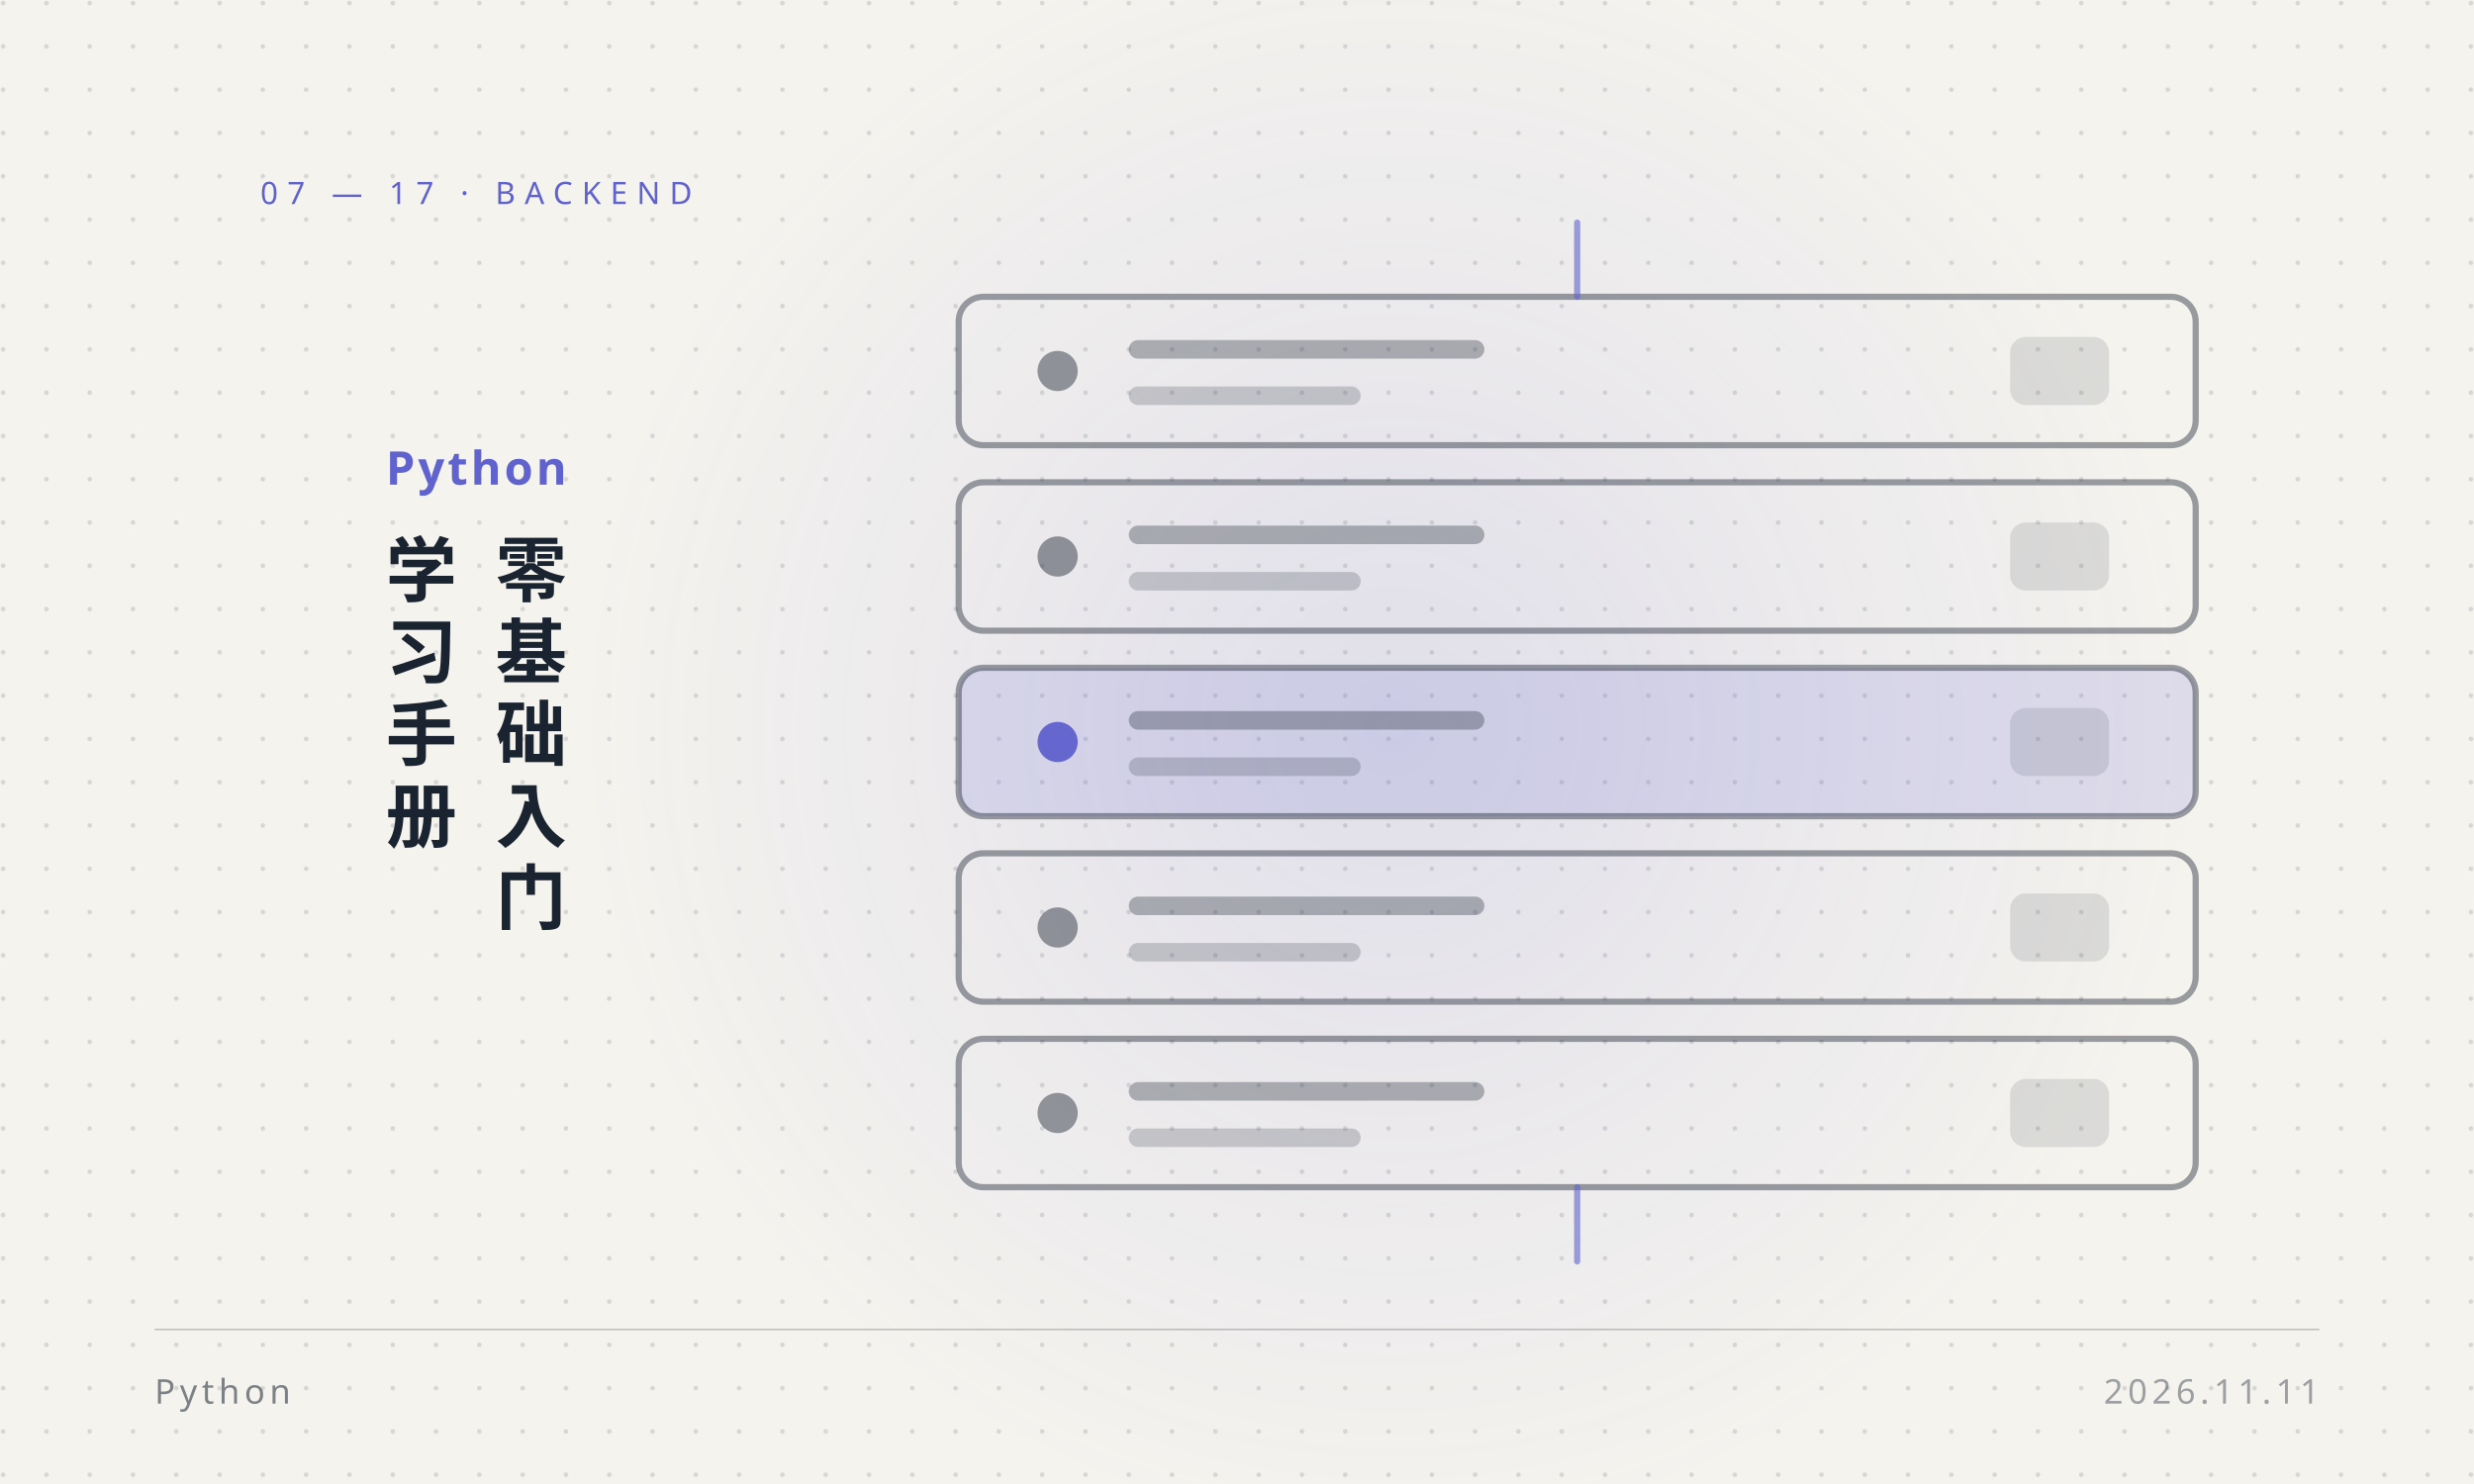
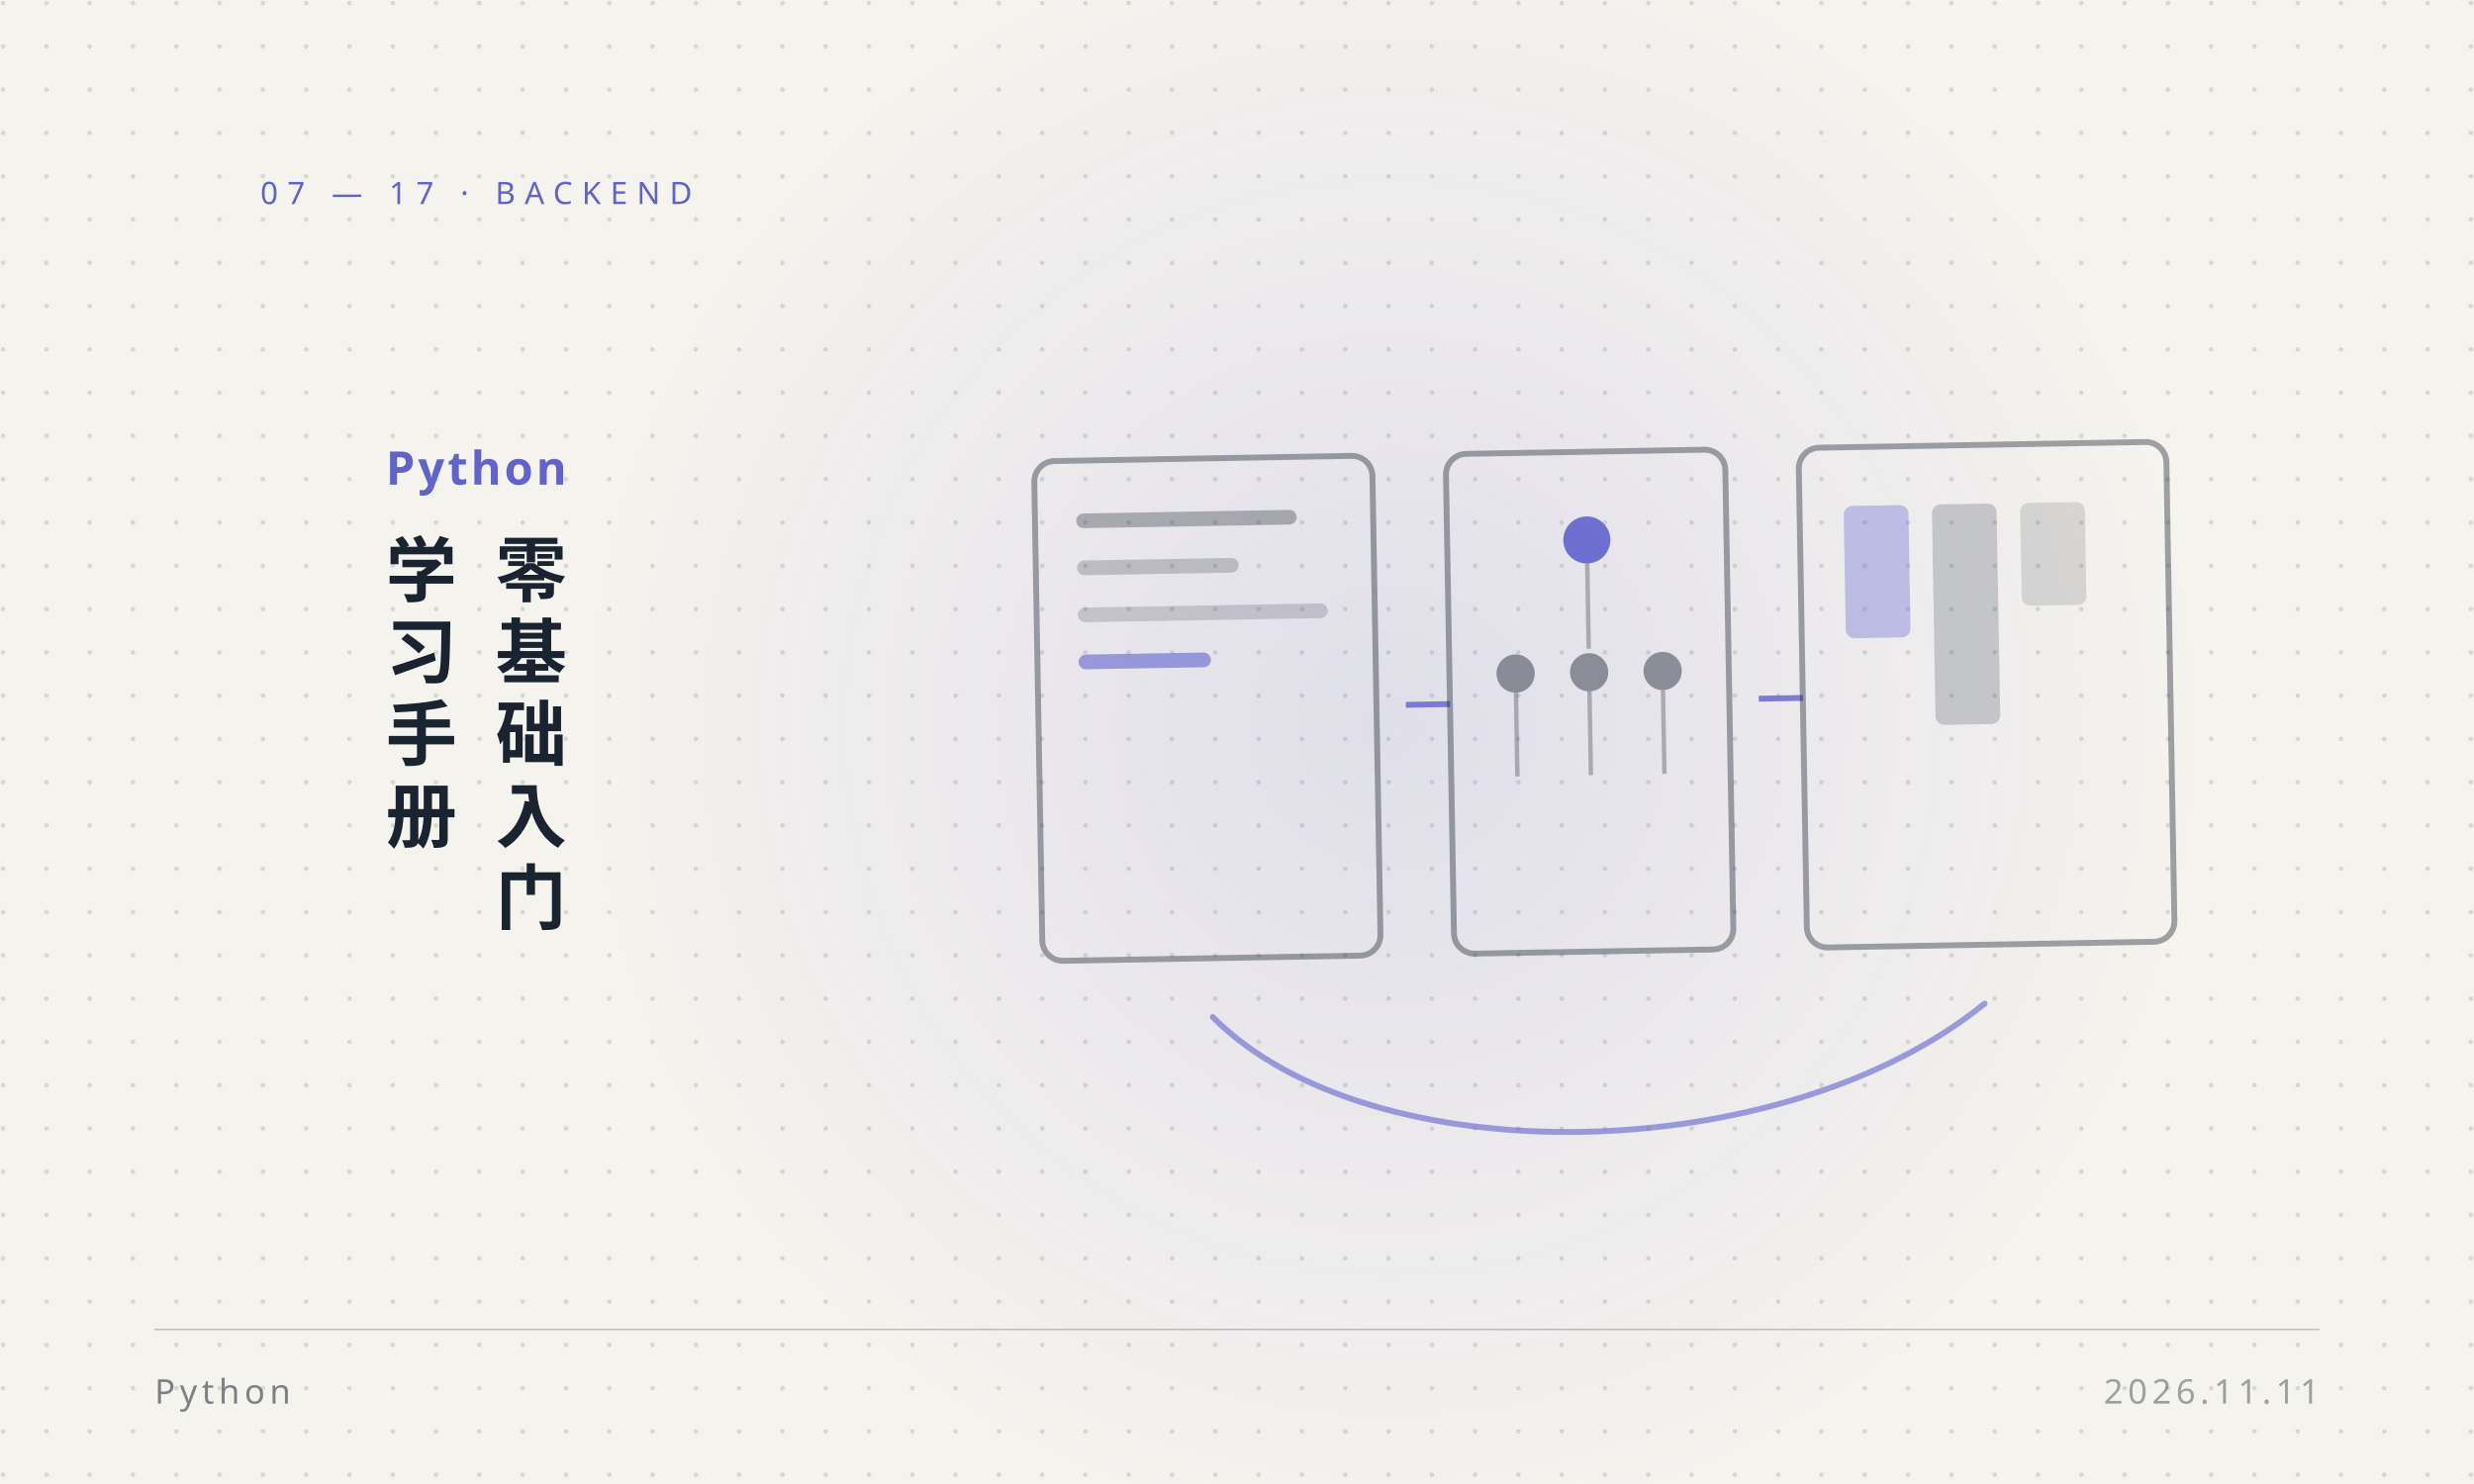
<svg xmlns="http://www.w3.org/2000/svg" width="1600" height="960" viewBox="0 0 1600 960" role="img" aria-label="Python零基础入门学习手册 封面">
  <style>
    @media (prefers-reduced-motion: no-preference) {
      .flow { stroke-dasharray: 24 150; animation: flow 2.6s linear infinite; }
      .breathe { animation: breathe 3.2s ease-in-out infinite; }
      .breathe.d2 { animation-delay: 0.8s; }
      .breathe.d3 { animation-delay: 1.6s; }
    }
    @keyframes flow { from { stroke-dashoffset: 88; } to { stroke-dashoffset: 0; } }
    @keyframes breathe { 0%, 100% { opacity: 0.45; } 50% { opacity: 1; } }
  </style>
  <defs>
    <pattern id="dots" width="28" height="28" patternUnits="userSpaceOnUse">
      <circle cx="2" cy="2" r="1.5" fill="#1a2330" opacity="0.14" />
    </pattern>
    <radialGradient id="glow" cx="0.5" cy="0.5" r="0.5">
      <stop offset="0" stop-color="#6062ce" stop-opacity="0.14" />
      <stop offset="1" stop-color="#6062ce" stop-opacity="0" />
    </radialGradient>
  </defs>
  <rect width="1600" height="960" fill="#f5f3ee" />
  <rect width="1600" height="960" fill="url(#dots)" />
  <circle cx="900" cy="470" r="520" fill="url(#glow)" class="breathe" />
-   <g>
+   <g transform="translate(52 -17) translate(1000 480) scale(1 1) rotate(-1.00) scale(0.951) translate(-1000 -480)">
    <g>
-       <rect x="620" y="192" width="800" height="96" rx="16" fill="none" fill-opacity="0" stroke="#1a2330" stroke-width="4" stroke-opacity="0.42" />
-       <circle cx="684" cy="240" r="13" fill="#1a2330" opacity="0.45" />
-       <rect x="730" y="220" width="230" height="12" rx="6" fill="#1a2330" opacity="0.32" />
-       <rect x="730" y="250" width="150" height="12" rx="6" fill="#1a2330" opacity="0.2" />
-       <rect x="1300" y="218" width="64" height="44" rx="10" fill="#1a2330" opacity="0.12" />
-       <rect x="620" y="312" width="800" height="96" rx="16" fill="none" fill-opacity="0" stroke="#1a2330" stroke-width="4" stroke-opacity="0.42" />
-       <circle cx="684" cy="360" r="13" fill="#1a2330" opacity="0.45" />
-       <rect x="730" y="340" width="230" height="12" rx="6" fill="#1a2330" opacity="0.32" />
-       <rect x="730" y="370" width="150" height="12" rx="6" fill="#1a2330" opacity="0.2" />
-       <rect x="1300" y="338" width="64" height="44" rx="10" fill="#1a2330" opacity="0.12" />
-       <rect x="620" y="432" width="800" height="96" rx="16" fill="#6062ce" fill-opacity="0.16" stroke="#1a2330" stroke-width="4" stroke-opacity="0.42" />
-       <circle cx="684" cy="480" r="13" fill="#6062ce" opacity="0.95" />
-       <rect x="730" y="460" width="230" height="12" rx="6" fill="#1a2330" opacity="0.32" />
-       <rect x="730" y="490" width="150" height="12" rx="6" fill="#1a2330" opacity="0.2" />
-       <rect x="1300" y="458" width="64" height="44" rx="10" fill="#1a2330" opacity="0.12" />
-       <rect x="620" y="552" width="800" height="96" rx="16" fill="none" fill-opacity="0" stroke="#1a2330" stroke-width="4" stroke-opacity="0.42" />
-       <circle cx="684" cy="600" r="13" fill="#1a2330" opacity="0.45" />
-       <rect x="730" y="580" width="230" height="12" rx="6" fill="#1a2330" opacity="0.32" />
-       <rect x="730" y="610" width="150" height="12" rx="6" fill="#1a2330" opacity="0.2" />
-       <rect x="1300" y="578" width="64" height="44" rx="10" fill="#1a2330" opacity="0.12" />
-       <rect x="620" y="672" width="800" height="96" rx="16" fill="none" fill-opacity="0" stroke="#1a2330" stroke-width="4" stroke-opacity="0.42" />
-       <circle cx="684" cy="720" r="13" fill="#1a2330" opacity="0.45" />
-       <rect x="730" y="700" width="230" height="12" rx="6" fill="#1a2330" opacity="0.32" />
-       <rect x="730" y="730" width="150" height="12" rx="6" fill="#1a2330" opacity="0.2" />
-       <rect x="1300" y="698" width="64" height="44" rx="10" fill="#1a2330" opacity="0.12" />
+       <rect x="600" y="300" width="230" height="340" rx="14" fill="none" stroke="#1a2330" stroke-width="4" stroke-opacity="0.4" />
+       <rect x="628" y="336" width="150" height="10" rx="5" fill="#1a2330" opacity="0.32" />
+       <rect x="628" y="368" width="110" height="10" rx="5" fill="#1a2330" opacity="0.22" />
+       <rect x="628" y="400" width="170" height="10" rx="5" fill="#1a2330" opacity="0.18" />
+       <rect x="628" y="432" width="90" height="10" rx="5" fill="#6062ce" opacity="0.6" />
+       <path d="M850 470 H880" stroke="#6062ce" stroke-width="4" stroke-opacity="0.8" class="flow" />
+       <rect x="880" y="300" width="190" height="340" rx="14" fill="none" stroke="#1a2330" stroke-width="4" stroke-opacity="0.4" />
+       <circle cx="975" cy="360" r="16" fill="#6062ce" opacity="0.9" />
+       <circle cx="925" cy="450" r="13" fill="#1a2330" opacity="0.45" />
+       <circle cx="975" cy="450" r="13" fill="#1a2330" opacity="0.45" />
+       <circle cx="1025" cy="450" r="13" fill="#1a2330" opacity="0.45" />
+       <path d="M975 376 V434 M925 463 V520 M975 463 V520 M1025 463 V520" stroke="#1a2330" stroke-width="3" stroke-opacity="0.3" />
+       <path d="M1090 470 H1120" stroke="#6062ce" stroke-width="4" stroke-opacity="0.8" class="flow" />
+       <rect x="1120" y="300" width="250" height="340" rx="14" fill="none" stroke="#1a2330" stroke-width="4" stroke-opacity="0.4" />
+       <rect x="1150" y="340" width="44" height="90" rx="6" fill="#6062ce" opacity="0.35" />
+       <rect x="1210" y="340" width="44" height="150" rx="6" fill="#1a2330" opacity="0.2" />
+       <rect x="1270" y="340" width="44" height="70" rx="6" fill="#1a2330" opacity="0.14" />
+       <path d="M1240 680 C 1100 790 820 790 715 680" fill="none" stroke="#6062ce" stroke-width="4" stroke-opacity="0.6" class="flow" stroke-linecap="round" />
    </g>
-     <path class="flow" d="M1020 144 V192 M1020 768 V816" stroke="#6062ce" stroke-width="4" stroke-opacity="0.6" stroke-linecap="round" />
  </g>
  <text x="308" y="132" text-anchor="middle" font-family="'Segoe UI','Helvetica Neue',sans-serif" font-size="20" letter-spacing="6" fill="#6062ce">07 — 17 · BACKEND</text>
  <text x="308" y="313.5" text-anchor="middle" font-family="'Segoe UI','Helvetica Neue',sans-serif" font-size="30" font-weight="600" letter-spacing="2" fill="#6062ce">Python</text>
  <text x="343.5" y="385.5" text-anchor="middle" font-family="'PingFang SC','Microsoft YaHei','Noto Sans SC',sans-serif" font-size="46" font-weight="600" fill="#1a2330">零</text>
  <text x="343.5" y="438.5" text-anchor="middle" font-family="'PingFang SC','Microsoft YaHei','Noto Sans SC',sans-serif" font-size="46" font-weight="600" fill="#1a2330">基</text>
  <text x="343.5" y="491.5" text-anchor="middle" font-family="'PingFang SC','Microsoft YaHei','Noto Sans SC',sans-serif" font-size="46" font-weight="600" fill="#1a2330">础</text>
  <text x="343.5" y="544.5" text-anchor="middle" font-family="'PingFang SC','Microsoft YaHei','Noto Sans SC',sans-serif" font-size="46" font-weight="600" fill="#1a2330">入</text>
  <text x="343.5" y="597.5" text-anchor="middle" font-family="'PingFang SC','Microsoft YaHei','Noto Sans SC',sans-serif" font-size="46" font-weight="600" fill="#1a2330">门</text>
  <text x="272.5" y="385.5" text-anchor="middle" font-family="'PingFang SC','Microsoft YaHei','Noto Sans SC',sans-serif" font-size="46" font-weight="600" fill="#1a2330">学</text>
  <text x="272.5" y="438.5" text-anchor="middle" font-family="'PingFang SC','Microsoft YaHei','Noto Sans SC',sans-serif" font-size="46" font-weight="600" fill="#1a2330">习</text>
  <text x="272.5" y="491.5" text-anchor="middle" font-family="'PingFang SC','Microsoft YaHei','Noto Sans SC',sans-serif" font-size="46" font-weight="600" fill="#1a2330">手</text>
  <text x="272.5" y="544.5" text-anchor="middle" font-family="'PingFang SC','Microsoft YaHei','Noto Sans SC',sans-serif" font-size="46" font-weight="600" fill="#1a2330">册</text>
  <line x1="100" y1="860" x2="1500" y2="860" stroke="#1a2330" stroke-width="1" stroke-opacity="0.25" />
  <text x="100" y="908" font-family="'PingFang SC','Microsoft YaHei','Noto Sans SC',sans-serif" font-size="22" letter-spacing="3" fill="#1a2330" fill-opacity="0.55">Python</text>
  <text x="1500" y="908" text-anchor="end" font-family="'Segoe UI','Helvetica Neue',sans-serif" font-size="22" letter-spacing="3" fill="#1a2330" fill-opacity="0.4">2026.11.11</text>
</svg>
